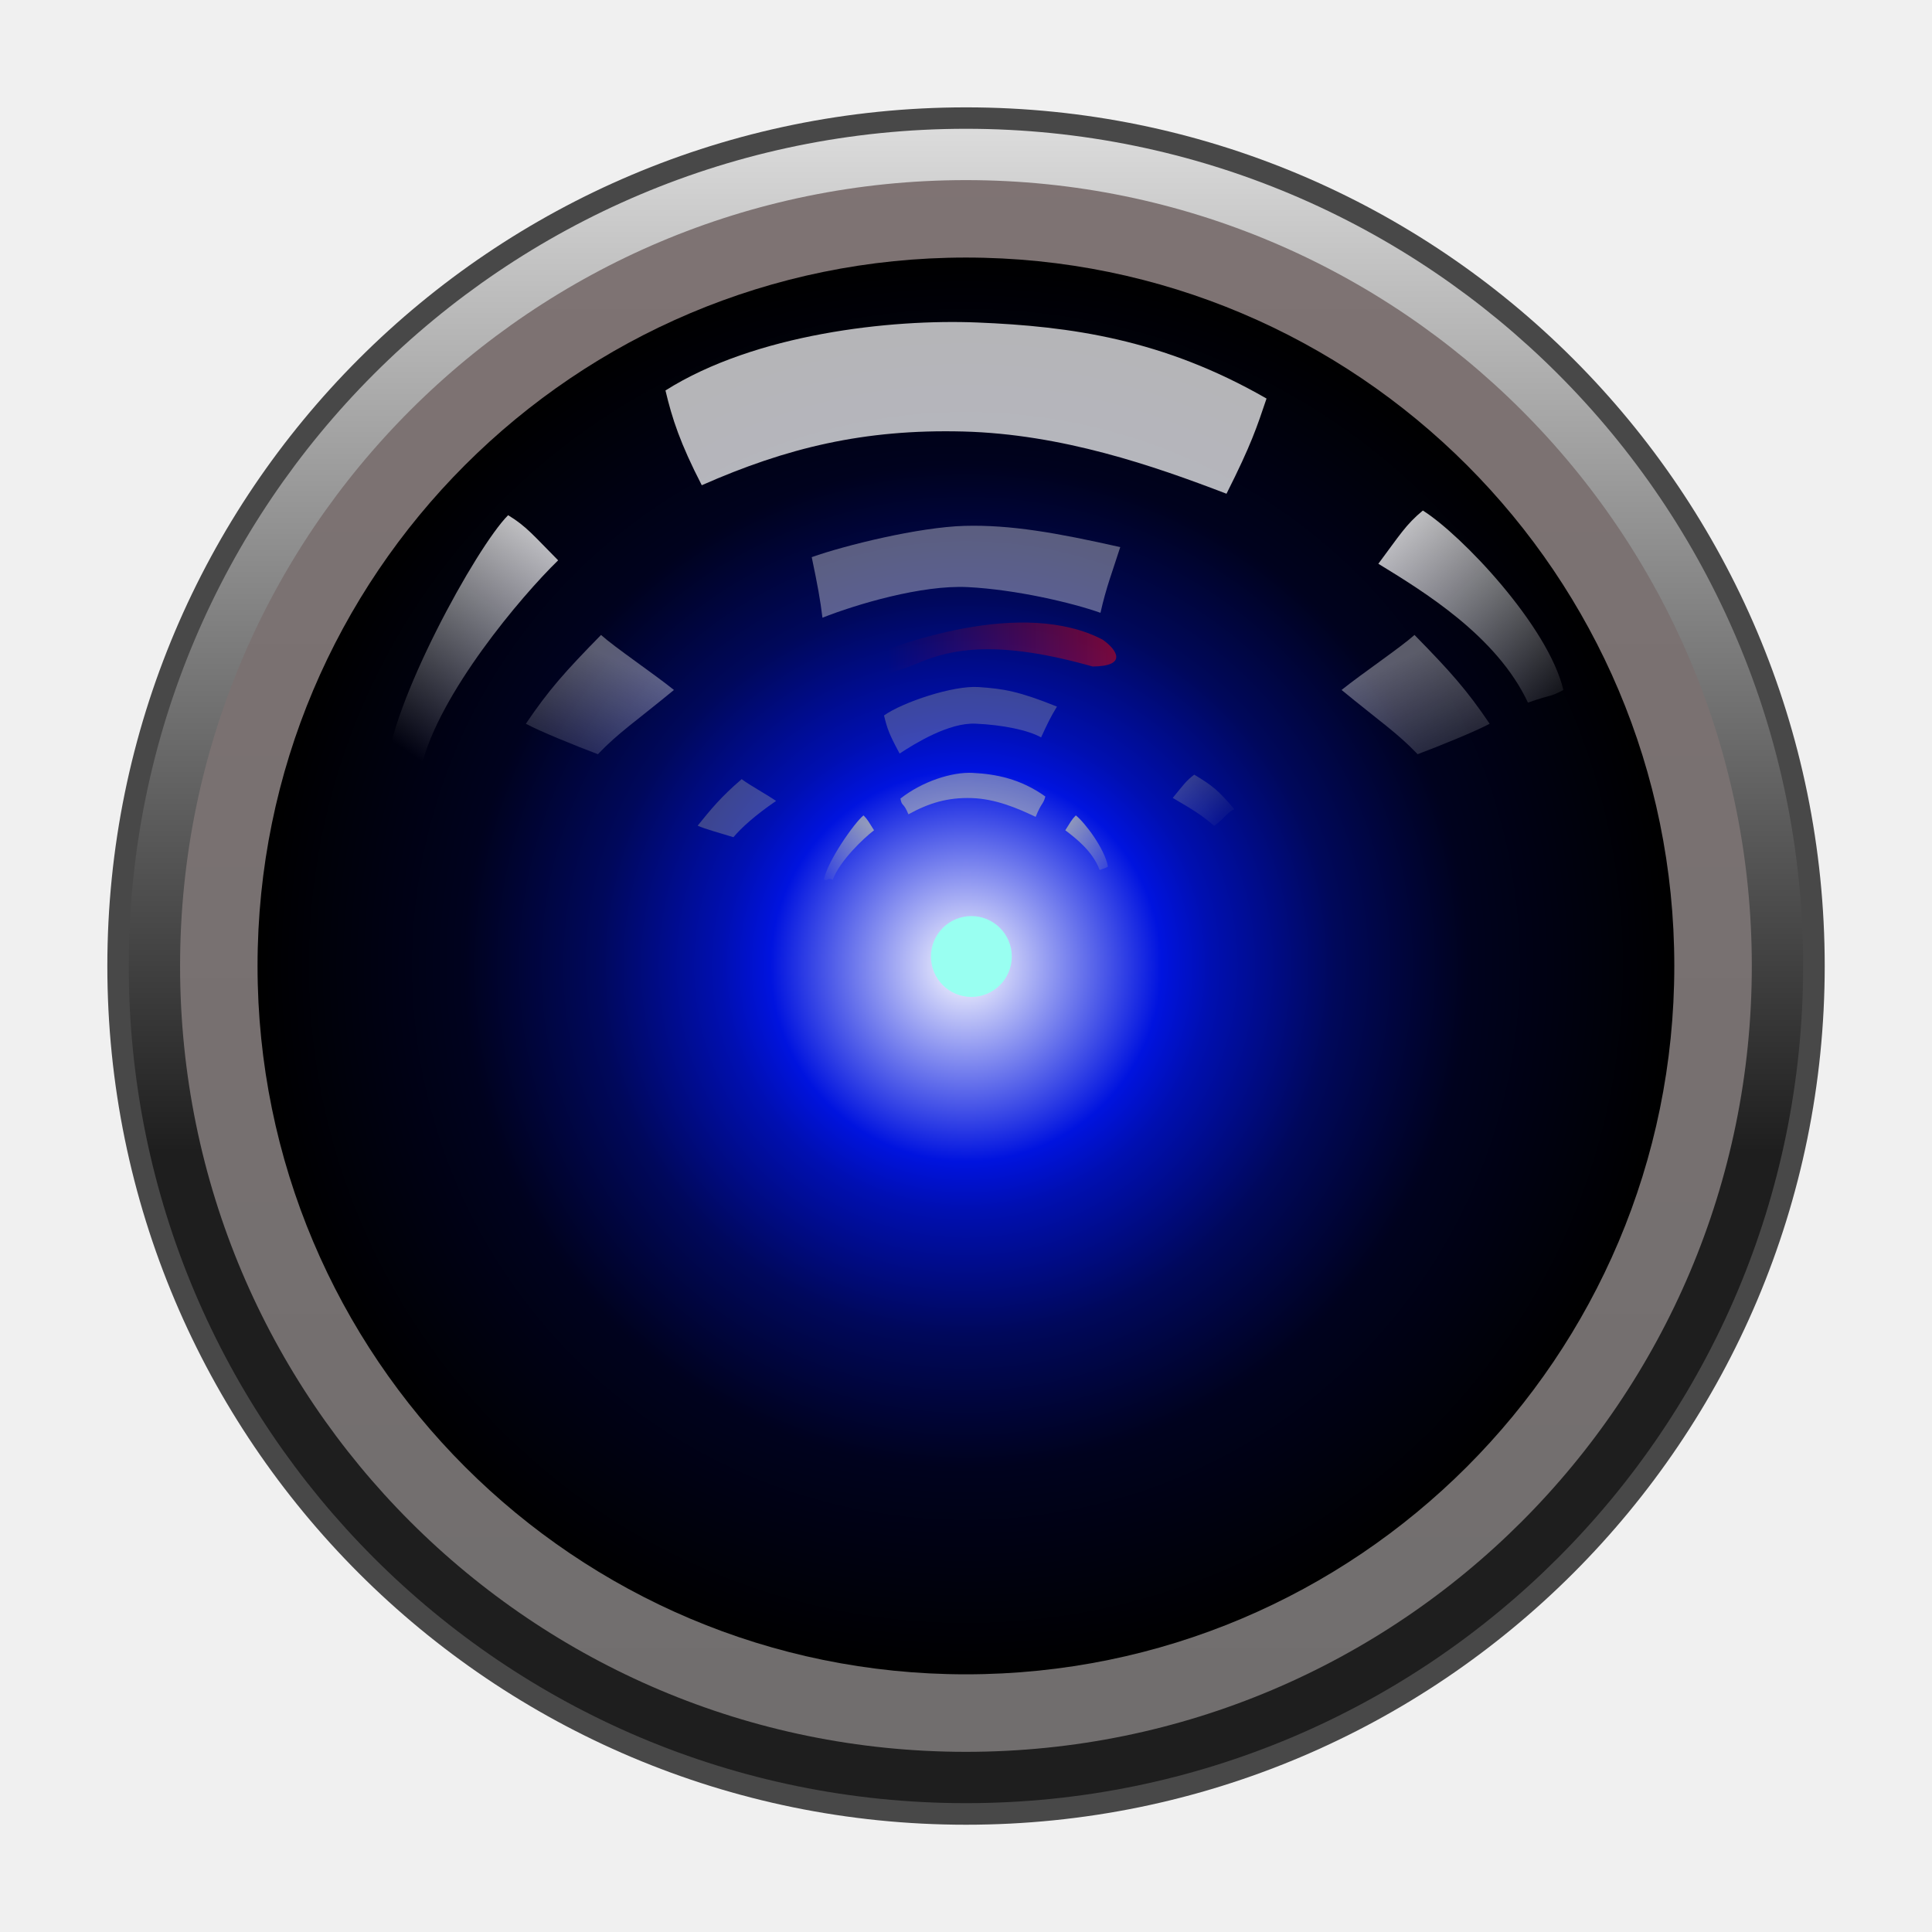
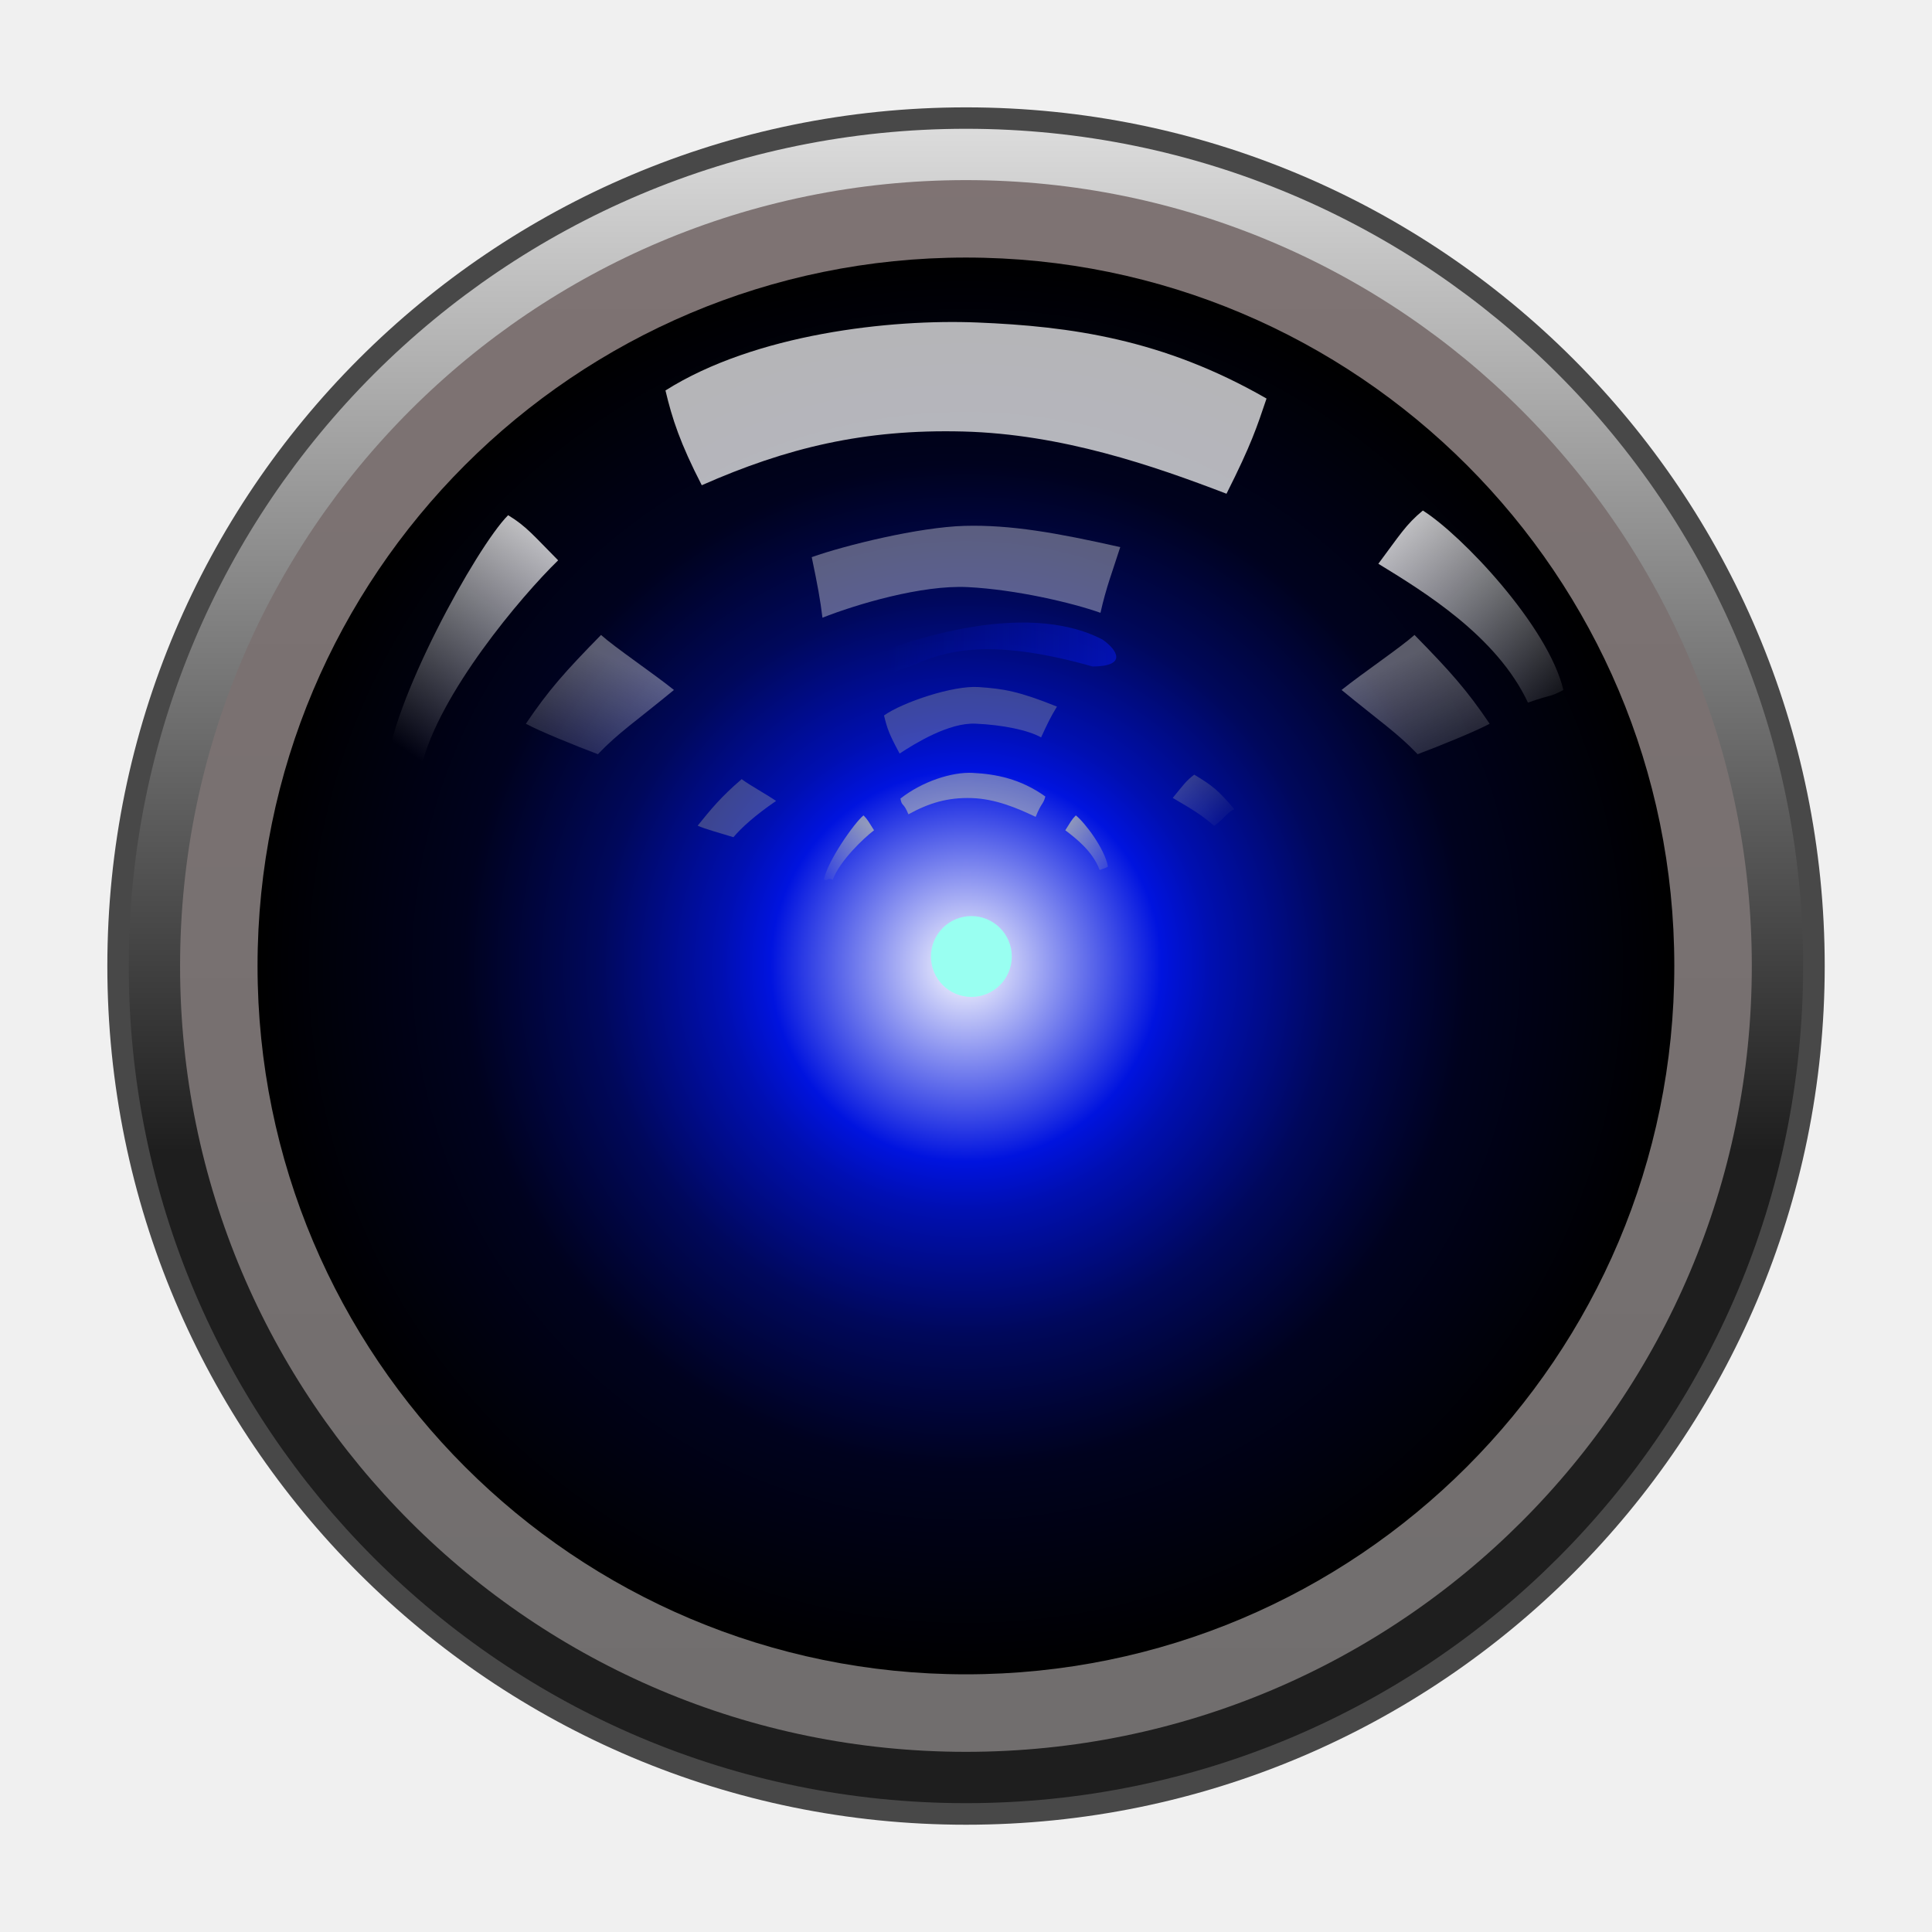
<svg xmlns="http://www.w3.org/2000/svg" xmlns:xlink="http://www.w3.org/1999/xlink" id="svg2" viewBox="0 0 90 90" version="1.0">
  <defs id="defs4">
    <linearGradient id="linearGradient3234">
      <stop id="stop3236" stop-color="#eee" offset="0" />
      <stop id="stop3238" stop-color="#eee" stop-opacity="0" offset="1" />
    </linearGradient>
    <linearGradient id="linearGradient15911">
      <stop id="stop15913" stop-color="#fff" offset="0" />
      <stop id="stop15915" stop-color="#fff" stop-opacity="0" offset="1" />
    </linearGradient>
    <linearGradient id="linearGradient2963" y2="117.88" gradientUnits="userSpaceOnUse" x2="78.352" y1="55.763" x1="78.352">
      <stop id="stop10064" stop-color="#7f7373" offset="0" />
      <stop id="stop10066" stop-color="#706e6e" offset="1" />
    </linearGradient>
    <linearGradient id="linearGradient2965" y2="93.26" gradientUnits="userSpaceOnUse" x2="68.712" y1="54.816" x1="68.712">
      <stop id="stop9079" stop-color="#dedede" offset="0" />
      <stop id="stop9081" stop-color="#1e1e1e" offset="1" />
    </linearGradient>
    <radialGradient id="radialGradient2967" gradientUnits="userSpaceOnUse" cy="86.35" cx="75.615" r="30.106">
      <stop id="stop11165" stop-color="#ff7020" offset="0" style="stop-color:#ffffff;stop-opacity:1;" />
      <stop id="stop5153" stop-color="#df0000" offset="0.276" style="stop-color:#0013df;stop-opacity:1;" />
      <stop id="stop13948" stop-color="#b10000" offset="0.346" style="stop-color:#000fb1;stop-opacity:1;" />
      <stop id="stop5151" stop-color="#5b0000" offset="0.521" style="stop-color:#00085b;stop-opacity:1;" />
      <stop id="stop13950" stop-color="#1e0000" offset="0.709" style="stop-color:#00021e;stop-opacity:1;" />
      <stop id="stop11167" offset="1" />
    </radialGradient>
    <linearGradient id="linearGradient2969" y2="41.366" xlink:href="#linearGradient15911" gradientUnits="userSpaceOnUse" x2="71.948" gradientTransform="matrix(.85781 -.011077 .011077 .85781 10.182 -1.3305)" y1="27.577" x1="59.574" />
    <linearGradient id="linearGradient2971" y2="41.366" xlink:href="#linearGradient15911" gradientUnits="userSpaceOnUse" x2="71.948" gradientTransform="matrix(-.79287 .14572 .13425 .86058 69.25 -11.207)" y1="27.577" x1="59.574" />
    <linearGradient id="linearGradient2973" y2="45.938" gradientUnits="userSpaceOnUse" x2="53.469" y1="43.219" x1="51.531">
      <stop id="stop15955" stop-color="#ff9" offset="0" />
      <stop id="stop15957" stop-color="#ff9" stop-opacity="0" offset="1" />
    </linearGradient>
    <linearGradient id="linearGradient2975" y2="46.281" gradientUnits="userSpaceOnUse" x2="42" y1="43.344" x1="43.719">
      <stop id="stop15947" stop-color="#ff9" offset="0" />
      <stop id="stop15949" stop-color="#ff9" stop-opacity="0" offset="1" />
    </linearGradient>
    <linearGradient id="linearGradient2977" y2="37.633" gradientUnits="userSpaceOnUse" x2="52.414" gradientTransform="matrix(-1.1949 -.11414 -.11929 1.1433 107.5 -6.6508)" y1="36.702" x1="42.868">
-       <stop id="stop17945" stop-color="#ff0707" offset="0" />
-       <stop id="stop17947" stop-color="#d40000" stop-opacity="0" offset="1" />
+       <stop id="stop17945" stop-color="#ff0707" offset="0" style="stop-color:#071cff;stop-opacity:1;" />
+       <stop id="stop17947" stop-color="#d40000" stop-opacity="0" offset="1" style="stop-color:#0012d4;stop-opacity:0;" />
    </linearGradient>
    <linearGradient id="linearGradient2979" y2="46.341" gradientUnits="userSpaceOnUse" y1="42.001" x2="69.406" x1="64.811">
      <stop id="stop20883" stop-color="#ff9" offset="0" />
      <stop id="stop20885" stop-color="#ff9" stop-opacity="0" offset="1" />
    </linearGradient>
    <linearGradient id="linearGradient2987" y2="47.909" gradientUnits="userSpaceOnUse" x2="26.986" gradientTransform="matrix(.9986 0 0 1.1062 -4.0229 -14.833)" y1="43.497" x1="30.691">
      <stop id="stop3223" stop-color="#eee" offset="0" />
      <stop id="stop3225" stop-color="#eee" stop-opacity="0" offset="1" />
    </linearGradient>
    <linearGradient id="linearGradient2989" y2="41.659" xlink:href="#linearGradient3234" gradientUnits="userSpaceOnUse" x2="27.773" gradientTransform="matrix(1.2017 0 0 1.2017 -9.013 -12.487)" y1="35.895" x1="30.459" />
    <linearGradient id="linearGradient2991" y2="41.659" xlink:href="#linearGradient3234" gradientUnits="userSpaceOnUse" x2="27.773" gradientTransform="matrix(-1.2017 0 0 1.2017 100.9 -12.487)" y1="35.895" x1="30.459" />
  </defs>
  <g id="layer1">
    <g id="g19903">
      <g id="g2942" transform="translate(1)">
        <path id="path11039" d="m105.72 86.35c0 16.627-13.479 30.106-30.106 30.106s-30.106-13.479-30.106-30.106 13.479-30.106 30.106-30.106 30.106 13.479 30.106 30.106z" stroke-opacity=".698" fill-opacity="0" transform="matrix(1.2685 0 0 1.2685 -51.915 -64.533)" stroke="#000" stroke-width="2.856" />
        <path id="path2235" d="m105.72 86.35c0 16.627-13.479 30.106-30.106 30.106s-30.106-13.479-30.106-30.106 13.479-30.106 30.106-30.106 30.106 13.479 30.106 30.106z" transform="matrix(1.2557 0 0 1.2557 -50.951 -63.431)" stroke="url(#linearGradient2965)" stroke-width="1.904" fill="url(#linearGradient2963)" />
        <path id="path10190" d="m105.72 86.35c0 16.627-13.479 30.106-30.106 30.106s-30.106-13.479-30.106-30.106 13.479-30.106 30.106-30.106 30.106 13.479 30.106 30.106z" fill="url(#radialGradient2967)" transform="matrix(1.0961 0 0 1.0961 -38.884 -49.651)" />
        <path id="path4275" d="m113.19 32.906c0 1.418-1.149 2.567-2.567 2.567s-2.567-1.149-2.567-2.567 1.149-2.567 2.567-2.567 2.567 1.149 2.567 2.567z" fill="#ff9" transform="matrix(.73361 0 0 .73361 -36.904 20.418)" style="fill:#99fff1;fill-opacity:1" />
        <path id="path13952" d="m44.525 15.023c-4.04-0.165-10.343 0.527-14.525 3.166 0.314 1.325 0.685 2.459 1.691 4.415 3.956-1.746 7.564-2.62 12.17-2.503 4.606 0.117 8.886 1.599 12.274 2.899 1.17-2.322 1.414-3.107 1.865-4.434-4.817-2.772-9.144-3.366-13.475-3.543z" fill-opacity=".708" fill="#fff" fill-rule="evenodd" />
        <path id="path15909" d="m71.829 32.144c-0.707-2.979-4.742-7.226-6.547-8.361-0.8 0.662-1.073 1.141-2.073 2.479 2.112 1.295 5.514 3.364 6.97 6.469 1.214-0.429 0.902-0.207 1.65-0.586z" fill="url(#linearGradient2969)" fill-rule="evenodd" />
        <path id="path15919" d="m17 35.949c0.15-3.111 4.198-10.483 5.671-11.949 0.849 0.516 1.182 0.946 2.329 2.102-1.73 1.683-5.545 6.207-6.365 9.582-1.192-0.207-0.882 0.508-1.635 0.265z" fill="url(#linearGradient2971)" fill-rule="evenodd" />
        <g id="g15961" opacity=".511" fill-rule="evenodd" transform="matrix(1.2027 0 0 .96191 -13.13 -3.2478)">
          <path id="path15923" d="m47.765 40.806c-0.814-0.052-1.96 0.416-2.803 1.244 0.063 0.416 0.107 0.147 0.31 0.762 0.797-0.549 1.525-0.823 2.453-0.786 0.929 0.037 1.791 0.502 2.474 0.911 0.236-0.729 0.285-0.57 0.376-0.986-0.971-0.871-1.937-1.089-2.81-1.144z" fill="#ff9" fill-opacity=".776" />
          <path id="path15925" d="m53 45.345c-0.129-0.878-0.899-2.14-1.245-2.48-0.156 0.191-0.21 0.331-0.407 0.72 0.405 0.388 1.058 1.009 1.331 1.926 0.236-0.121 0.175-0.058 0.32-0.166z" fill="url(#linearGradient2973)" />
          <path id="path15927" d="m42 45.969c0.129-0.878 1.186-2.764 1.532-3.104 0.156 0.191 0.21 0.331 0.407 0.72-0.405 0.388-1.325 1.476-1.598 2.394-0.236-0.121-0.196 0.098-0.341-0.01z" fill="url(#linearGradient2975)" />
        </g>
        <path id="rect17940" opacity=".511" d="m50.373 29.801c-3.689-1.931-9.501 0.087-12.054 1.272-3.771 1.75 1.553 0.631 3.418-0.173 1.606-0.693 3.768-1.096 8.165 0.149 1.629-0.016 1.141-0.773 0.47-1.247z" fill="url(#linearGradient2977)" />
        <g id="g18935" opacity=".237" fill-rule="evenodd" fill="url(#linearGradient2979)" transform="matrix(.57236 0 0 .5312 16.774 13.742)">
          <path id="path18937" d="m48.585 34.382c-2.059-0.152-6.158 1.321-7.69 2.491 0.272 1.179 0.398 1.599 1.27 3.34 1.271-0.899 4.01-2.722 6.171-2.621 2.228 0.104 4.304 0.571 5.344 1.205 0.491-1.15 0.768-1.783 1.291-2.702-3.132-1.354-4.326-1.561-6.386-1.713z" />
          <path id="path18939" d="m69.406 45.097c-1.277-1.635-1.772-2.068-3.262-3.032-0.672 0.542-0.905 0.938-1.752 2.04 1.744 1.101 2.325 1.482 3.372 2.445 0.818-0.606 1.015-1.145 1.641-1.453z" />
          <path id="path18941" d="m25.728 46.538c1.08-1.439 1.896-2.526 3.582-4.079 0.672 0.542 1.822 1.2 2.8 1.909-1.744 1.297-2.753 2.284-3.473 3.181-1.015-0.344-2.282-0.704-2.909-1.011z" />
        </g>
        <path id="path2237" opacity=".384" d="m43.939 24.497c-2.135 0.057-5.595 0.913-7.125 1.457 0.272 1.304 0.401 1.998 0.499 2.821 1.569-0.619 4.624-1.537 6.781-1.425 2.225 0.115 4.831 0.722 6.17 1.197 0.269-1.196 0.549-1.894 0.921-3.06-2.977-0.671-5.115-1.047-7.246-0.99z" fill="url(#linearGradient2987)" fill-rule="evenodd" />
        <path id="path2241" opacity=".384" d="m23.496 33.716c1.079-1.591 1.818-2.418 3.502-4.137 0.672 0.6 2.42 1.778 3.397 2.562-1.741 1.435-2.599 2.001-3.543 2.993-1.014-0.38-2.73-1.079-3.355-1.419z" fill="url(#linearGradient2989)" fill-rule="evenodd" />
        <path id="path2938" opacity=".384" d="m68.395 33.716c-1.079-1.591-1.818-2.418-3.502-4.137-0.672 0.6-2.42 1.778-3.397 2.562 1.741 1.435 2.599 2.001 3.543 2.993 1.014-0.38 2.73-1.079 3.355-1.419z" fill="url(#linearGradient2991)" fill-rule="evenodd" />
      </g>
    </g>
  </g>
</svg>
